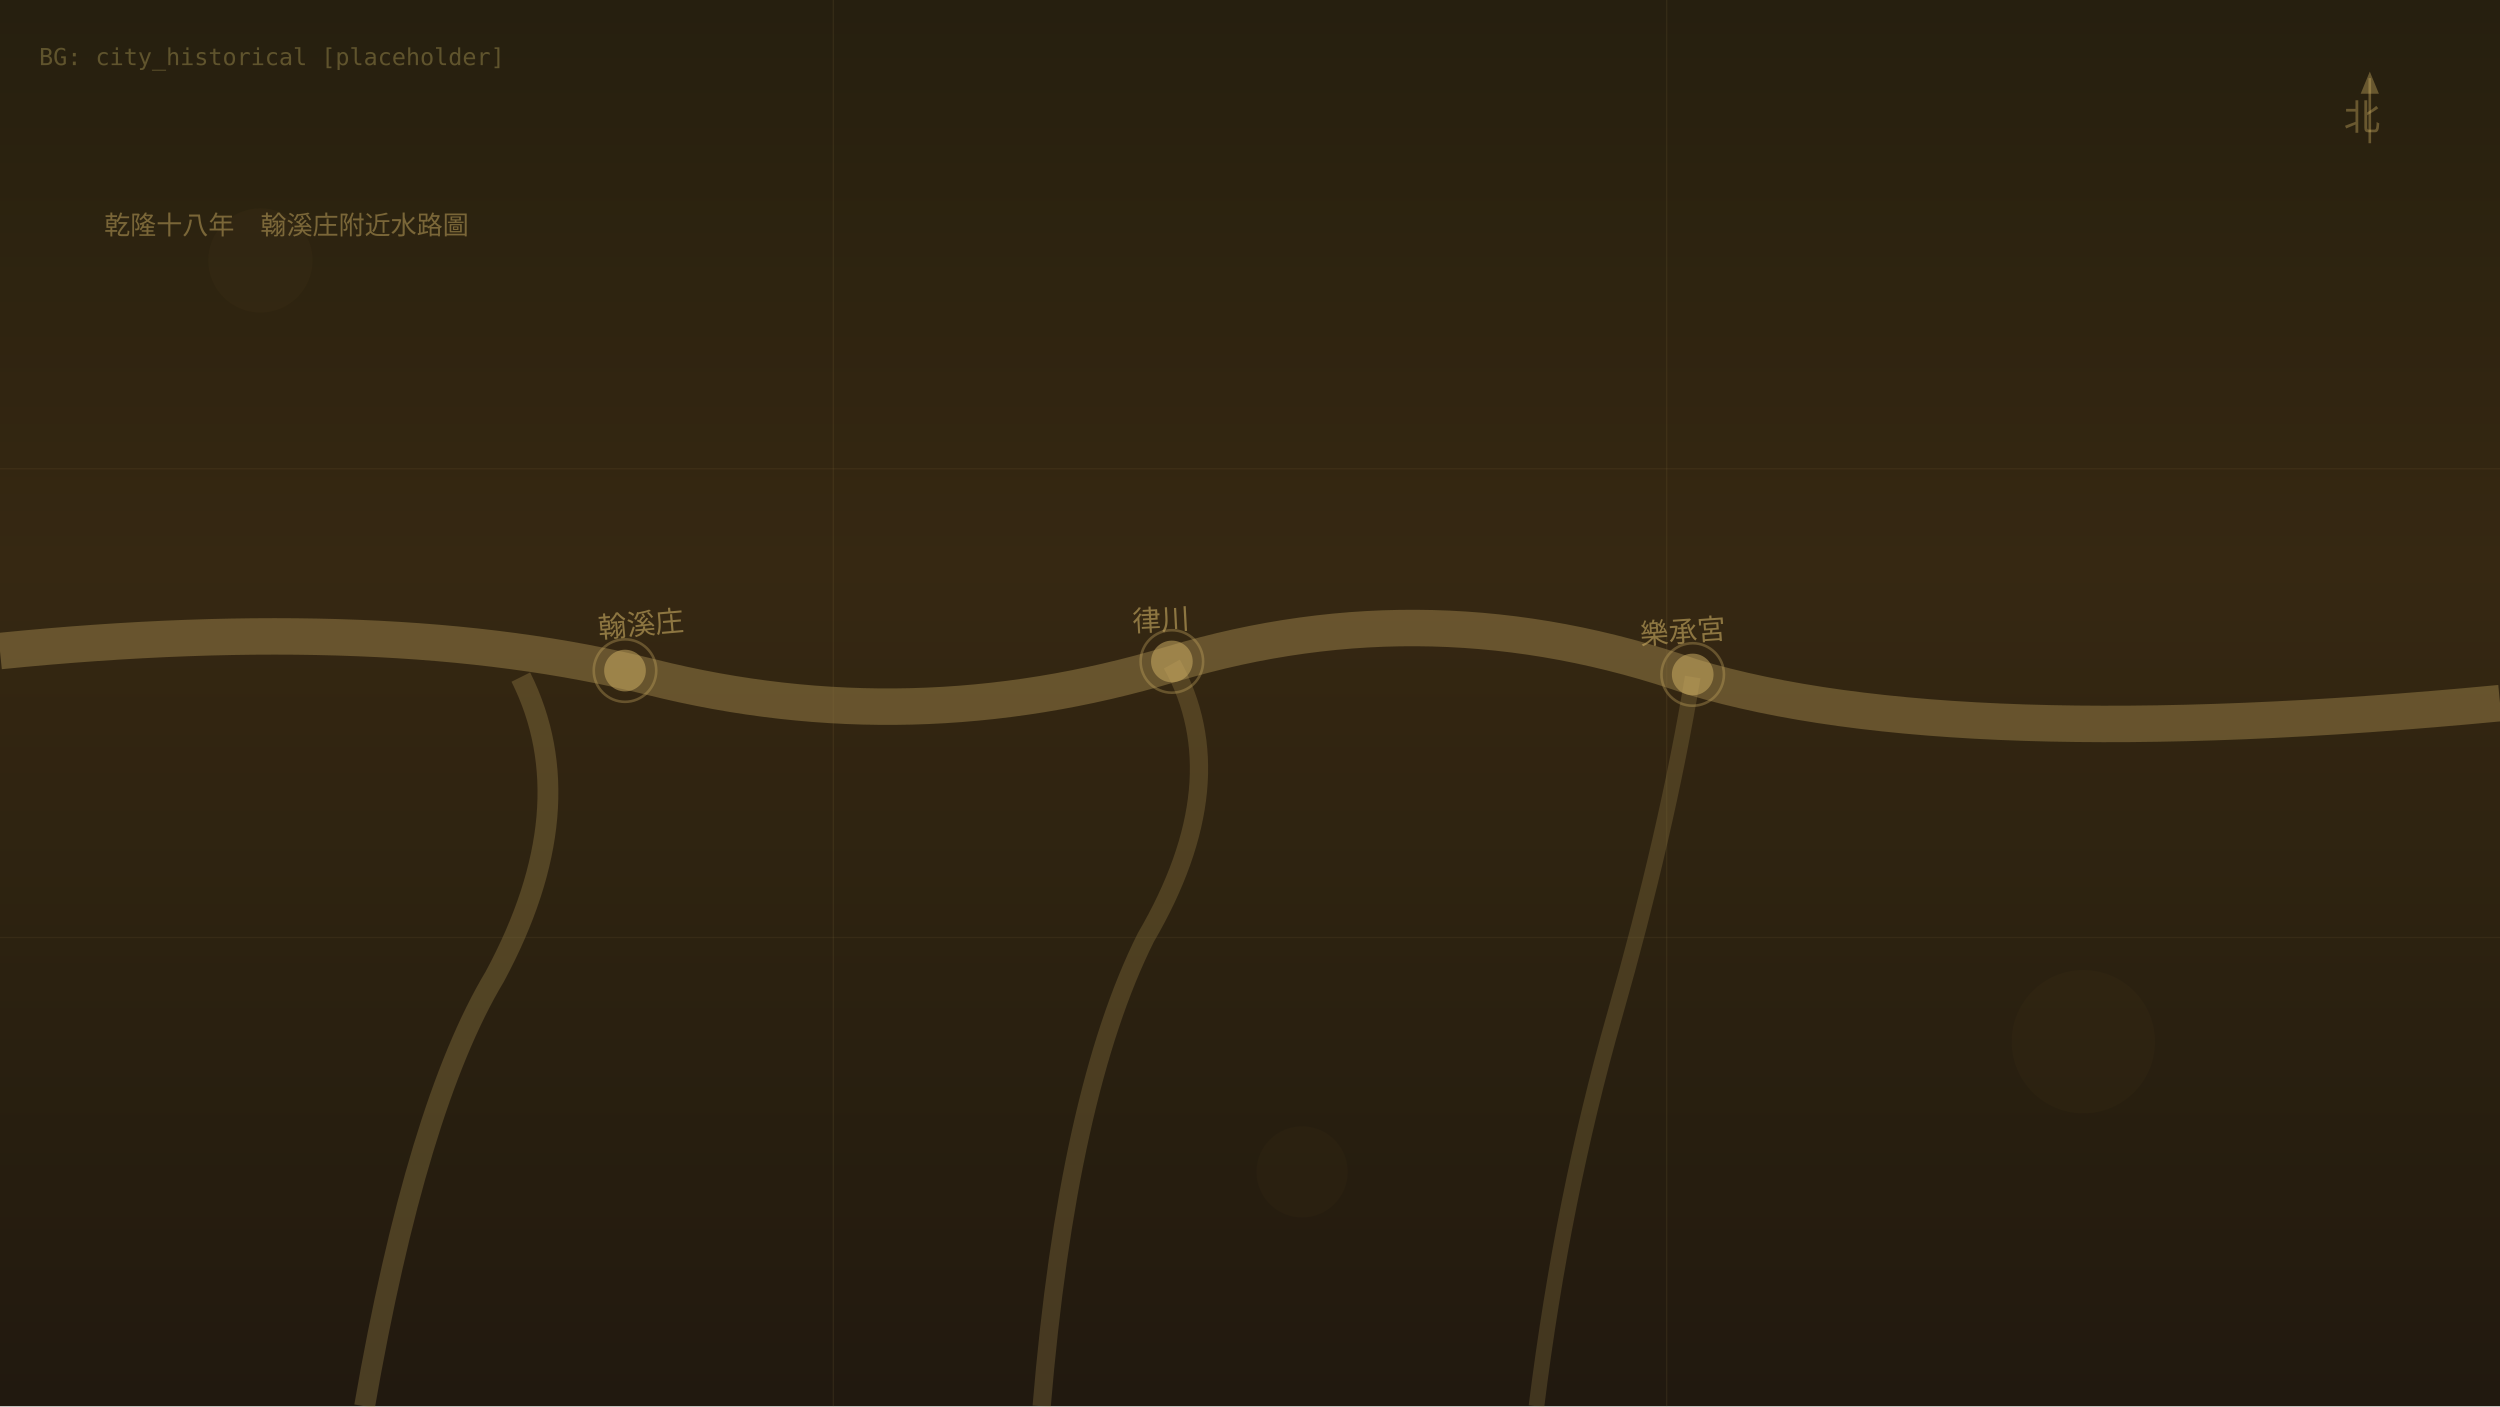
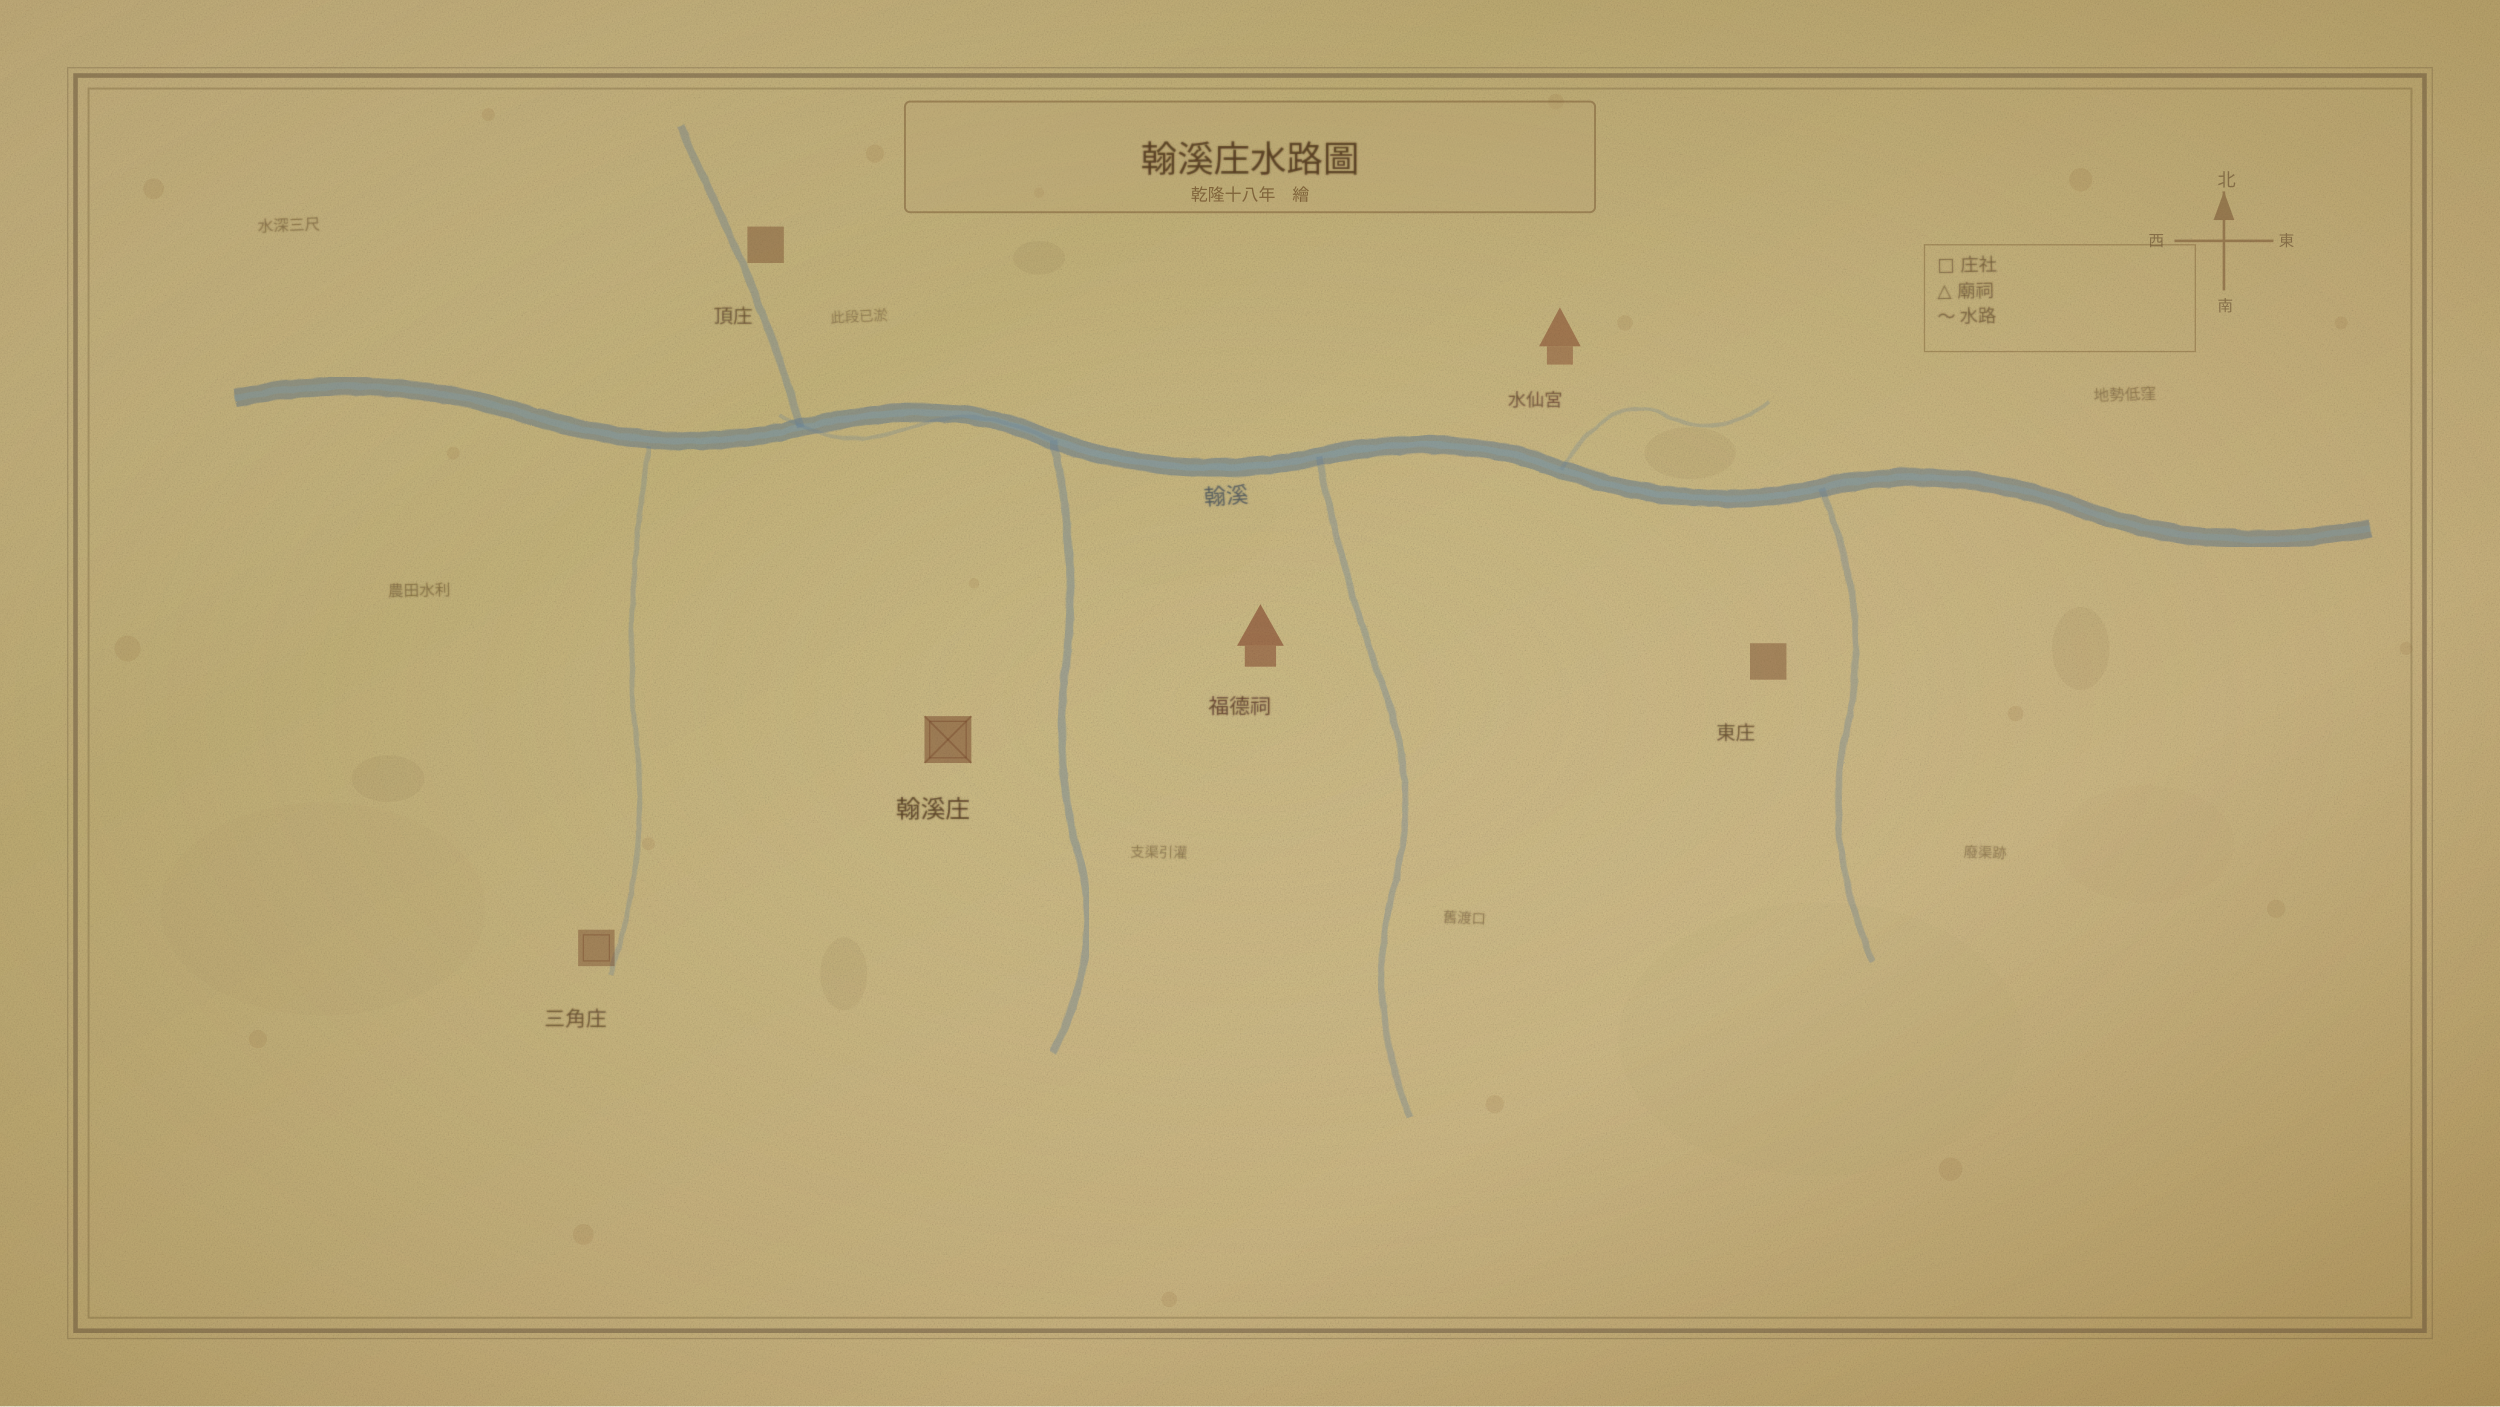
<svg xmlns="http://www.w3.org/2000/svg" viewBox="0 0 1920 1080" width="1920" height="1080">
  <defs>
-     <linearGradient id="aged_bg" x1="0" y1="0" x2="0" y2="1">
-       <stop offset="0%" stop-color="#1a1408" />
-       <stop offset="40%" stop-color="#2a1e0c" />
-       <stop offset="100%" stop-color="#140e08" />
+     <linearGradient id="paper" x1="0" y1="0" x2="1" y2="1">
+       <stop offset="0%" stop-color="#d8c89a" />
+       <stop offset="30%" stop-color="#c8b880" />
+       <stop offset="70%" stop-color="#d2be8c" />
+       <stop offset="100%" stop-color="#c0a870" />
    </linearGradient>
+     <radialGradient id="paper_edge" cx="50%" cy="50%" r="70%">
+       <stop offset="0%" stop-color="#c8b880" stop-opacity="0.0" />
+       <stop offset="100%" stop-color="#7a5820" stop-opacity="0.28" />
+     </radialGradient>
+     <filter id="paper_tx" x="-5%" y="-5%" width="110%" height="110%">
+       <feTurbulence type="fractalNoise" baseFrequency="0.85" numOctaves="4" result="noise" />
+       <feColorMatrix type="saturate" values="0.15" in="noise" result="gray" />
+       <feBlend in="SourceGraphic" in2="gray" mode="multiply" />
+     </filter>
+     <filter id="brush" x="-5%" y="-5%" width="110%" height="110%">
+       <feTurbulence type="turbulence" baseFrequency="0.04" numOctaves="2" result="noise" />
+       <feDisplacementMap in="SourceGraphic" in2="noise" scale="2.5" xChannelSelector="R" yChannelSelector="G" />
+     </filter>
+     <filter id="ink_b">
+       <feGaussianBlur stdDeviation="0.9" />
+     </filter>
  </defs>
-   <rect width="1920" height="1080" fill="url(#aged_bg)" />
-   <rect width="1920" height="1080" fill="#e8c870" opacity="0.06" />
-   <path d="M 0,500 Q 300,470 500,520 Q 700,570 900,510 Q 1100,450 1300,520 Q 1500,580 1920,540" fill="none" stroke="#c8aa60" stroke-width="28" opacity="0.35" />
-   <path d="M 400,520 Q 450,620 380,750 Q 320,850 280,1080" fill="none" stroke="#c8aa60" stroke-width="16" opacity="0.25" />
-   <path d="M 900,510 Q 950,600 880,720 Q 820,840 800,1080" fill="none" stroke="#c8aa60" stroke-width="14" opacity="0.22" />
-   <path d="M 1300,520 Q 1280,640 1240,780 Q 1200,920 1180,1080" fill="none" stroke="#c8aa60" stroke-width="12" opacity="0.20" />
-   <circle cx="480" cy="515" r="16" fill="#c8aa60" opacity="0.55" />
-   <circle cx="480" cy="515" r="24" fill="none" stroke="#c8aa60" stroke-width="2" opacity="0.35" />
-   <circle cx="900" cy="508" r="16" fill="#c8aa60" opacity="0.55" />
-   <circle cx="900" cy="508" r="24" fill="none" stroke="#c8aa60" stroke-width="2" opacity="0.35" />
-   <circle cx="1300" cy="518" r="16" fill="#c8aa60" opacity="0.55" />
-   <circle cx="1300" cy="518" r="24" fill="none" stroke="#c8aa60" stroke-width="2" opacity="0.35" />
-   <text x="460" y="490" font-family="serif" font-size="22" fill="#c8aa60" opacity="0.6" transform="rotate(-5,460,490)">翰溪庄</text>
-   <text x="870" y="485" font-family="serif" font-size="22" fill="#c8aa60" opacity="0.6" transform="rotate(-3,870,485)">律川</text>
-   <text x="1260" y="495" font-family="serif" font-size="22" fill="#c8aa60" opacity="0.6" transform="rotate(-4,1260,495)">樂承宮</text>
-   <text x="1800" y="100" font-family="serif" font-size="28" fill="#c8aa60" opacity="0.4">北</text>
-   <line x1="1820" y1="60" x2="1820" y2="110" stroke="#c8aa60" stroke-width="2" opacity="0.4" />
-   <polygon points="1820,55 1813,72 1827,72" fill="#c8aa60" opacity="0.4" />
-   <line x1="640" y1="0" x2="640" y2="1080" stroke="#8a7040" stroke-width="1" opacity="0.15" />
-   <line x1="1280" y1="0" x2="1280" y2="1080" stroke="#8a7040" stroke-width="1" opacity="0.15" />
-   <line x1="0" y1="360" x2="1920" y2="360" stroke="#8a7040" stroke-width="1" opacity="0.12" />
-   <line x1="0" y1="720" x2="1920" y2="720" stroke="#8a7040" stroke-width="1" opacity="0.12" />
-   <circle cx="200" cy="200" r="40" fill="#6a5020" opacity="0.08" />
-   <circle cx="1600" cy="800" r="55" fill="#6a5020" opacity="0.07" />
-   <circle cx="1000" cy="900" r="35" fill="#6a5020" opacity="0.06" />
-   <text x="80" y="180" font-family="serif" font-size="20" fill="#c8aa60" opacity="0.5">乾隆十八年　翰溪庄附近水路圖</text>
-   <text x="30" y="50" font-family="monospace" font-size="18" fill="rgba(200,180,100,0.35)">BG: city_historical [placeholder]</text>
+   <rect width="1920" height="1080" fill="url(#paper)" />
+   <rect width="1920" height="1080" fill="url(#paper)" filter="url(#paper_tx)" opacity="0.35" />
+   <rect x="58" y="58" width="1804" height="964" fill="none" stroke="#605040" stroke-width="3.5" opacity="0.55" />
+   <rect x="68" y="68" width="1784" height="944" fill="none" stroke="#706040" stroke-width="1.5" opacity="0.38" />
+   <rect x="52" y="52" width="1816" height="976" fill="none" stroke="#504030" stroke-width="1" opacity="0.28" />
+   <g fill="#8a6030" opacity="0.14">
+     <circle cx="118" cy="145" r="8" />
+     <circle cx="375" cy="88" r="5" />
+     <circle cx="672" cy="118" r="7" />
+     <circle cx="1195" cy="78" r="6" />
+     <circle cx="1598" cy="138" r="9" />
+     <circle cx="1798" cy="248" r="5" />
+     <circle cx="98" cy="498" r="10" />
+     <circle cx="198" cy="798" r="7" />
+     <circle cx="448" cy="948" r="8" />
+     <circle cx="898" cy="998" r="6" />
+     <circle cx="1498" cy="898" r="9" />
+     <circle cx="1748" cy="698" r="7" />
+     <circle cx="1848" cy="498" r="5" />
+     <circle cx="348" cy="348" r="5" />
+     <circle cx="1248" cy="248" r="6" />
+     <circle cx="798" cy="148" r="4" />
+     <circle cx="1548" cy="548" r="6" />
+     <circle cx="498" cy="648" r="5" />
+     <circle cx="1148" cy="848" r="7" />
+     <circle cx="748" cy="448" r="4" />
+   </g>
+   <g fill="#604020" opacity="0.07">
+     <ellipse cx="298" cy="598" rx="28" ry="18" />
+     <ellipse cx="1598" cy="498" rx="22" ry="32" />
+     <ellipse cx="798" cy="198" rx="20" ry="13" />
+     <ellipse cx="1298" cy="348" rx="35" ry="20" />
+     <ellipse cx="648" cy="748" rx="18" ry="28" />
+   </g>
+   <ellipse cx="1398" cy="798" rx="155" ry="105" fill="#b0a070" opacity="0.10" />
+   <ellipse cx="248" cy="698" rx="125" ry="82" fill="#a89060" opacity="0.08" />
+   <ellipse cx="898" cy="398" rx="82" ry="52" fill="#b8a870" opacity="0.07" />
+   <ellipse cx="1648" cy="648" rx="68" ry="45" fill="#a89060" opacity="0.06" />
+   <path d="M 180,305 Q 295,282 405,318 Q 510,352 615,328 Q 730,300 808,338 Q 912,372 1012,350 Q 1118,328 1198,360 Q 1298,396 1398,374 Q 1498,352 1598,390 Q 1698,428 1820,405" stroke="#4a6a90" stroke-width="14" fill="none" opacity="0.48" filter="url(#brush)" />
+   <path d="M 180,305 Q 295,282 405,318 Q 510,352 615,328 Q 730,300 808,338 Q 912,372 1012,350 Q 1118,328 1198,360 Q 1298,396 1398,374 Q 1498,352 1598,390 Q 1698,428 1820,405" stroke="#7aaac8" stroke-width="5" fill="none" opacity="0.28" filter="url(#brush)" />
+   <text x="925" y="388" font-family="serif" font-size="17" fill="#2a3a52" opacity="0.78" transform="rotate(-4,925,388)" filter="url(#ink_b)">翰溪</text>
+   <path d="M 615,328 Q 592,255 568,198 Q 545,148 522,96" stroke="#5a7a9a" stroke-width="6" fill="none" opacity="0.38" filter="url(#brush)" />
+   <path d="M 808,338 Q 828,428 818,508 Q 808,588 828,658 Q 848,728 808,808" stroke="#5a7a9a" stroke-width="6" fill="none" opacity="0.38" filter="url(#brush)" />
+   <path d="M 1012,350 Q 1032,448 1062,528 Q 1092,608 1068,688 Q 1048,768 1082,858" stroke="#5a7a9a" stroke-width="5" fill="none" opacity="0.33" filter="url(#brush)" />
+   <path d="M 1398,374 Q 1438,468 1418,558 Q 1398,648 1438,738" stroke="#5a7a9a" stroke-width="5" fill="none" opacity="0.33" filter="url(#brush)" />
+   <path d="M 498,342 Q 478,458 488,568 Q 498,658 468,748" stroke="#5a7a9a" stroke-width="4" fill="none" opacity="0.28" filter="url(#brush)" />
+   <path d="M 808,338 Q 748,308 698,328 Q 648,348 598,318" stroke="#5a7a9a" stroke-width="3" fill="none" opacity="0.25" filter="url(#brush)" />
+   <path d="M 1198,360 Q 1238,298 1278,318 Q 1318,338 1358,308" stroke="#5a7a9a" stroke-width="3" fill="none" opacity="0.25" filter="url(#brush)" />
+   <g transform="translate(728,568)">
+     <rect x="-18" y="-18" width="36" height="36" fill="#6a3820" opacity="0.48" />
+     <line x1="-18" y1="-18" x2="18" y2="18" stroke="#6a3820" stroke-width="1.5" opacity="0.35" />
+     <line x1="18" y1="-18" x2="-18" y2="18" stroke="#6a3820" stroke-width="1.5" opacity="0.35" />
+     <rect x="-14" y="-14" width="28" height="28" fill="none" stroke="#6a3820" stroke-width="1" opacity="0.38" />
+   </g>
+   <text x="688" y="628" font-family="serif" font-size="19" fill="#3a2010" opacity="0.82" filter="url(#ink_b)">翰溪庄</text>
+   <g transform="translate(968,488)">
+     <path d="M 0,-24 L -18,8 L 18,8 Z" fill="#6a2010" opacity="0.48" />
+     <rect x="-12" y="8" width="24" height="16" fill="#6a2010" opacity="0.42" />
+   </g>
+   <text x="928" y="548" font-family="serif" font-size="16" fill="#3a1808" opacity="0.72" filter="url(#ink_b)">福德祠</text>
+   <g transform="translate(458,728)">
+     <rect x="-14" y="-14" width="28" height="28" fill="#6a3820" opacity="0.42" />
+     <rect x="-10" y="-10" width="20" height="20" fill="none" stroke="#6a3820" stroke-width="1" opacity="0.38" />
+   </g>
+   <text x="418" y="788" font-family="serif" font-size="16" fill="#3a2010" opacity="0.72" filter="url(#ink_b)">三角庄</text>
+   <g transform="translate(588,188)">
+     <rect x="-14" y="-14" width="28" height="28" fill="#6a3820" opacity="0.42" />
+   </g>
+   <text x="548" y="248" font-family="serif" font-size="15" fill="#3a2010" opacity="0.72" filter="url(#ink_b)">頂庄</text>
+   <g transform="translate(1358,508)">
+     <rect x="-14" y="-14" width="28" height="28" fill="#6a3820" opacity="0.42" />
+   </g>
+   <text x="1318" y="568" font-family="serif" font-size="15" fill="#3a2010" opacity="0.72" filter="url(#ink_b)">東庄</text>
+   <g transform="translate(1198,258)">
+     <path d="M 0,-22 L -16,8 L 16,8 Z" fill="#6a2010" opacity="0.45" />
+     <rect x="-10" y="8" width="20" height="14" fill="#6a2010" opacity="0.38" />
+   </g>
+   <text x="1158" y="312" font-family="serif" font-size="14" fill="#3a1808" opacity="0.68" filter="url(#ink_b)">水仙宮</text>
+   <g transform="translate(1708,185)" opacity="0.48">
+     <line x1="0" y1="-38" x2="0" y2="38" stroke="#603820" stroke-width="2" />
+     <line x1="-38" y1="0" x2="38" y2="0" stroke="#603820" stroke-width="2" />
+     <polygon points="0,-38 -8,-16 8,-16" fill="#603820" />
+     <text x="-5" y="-42" font-family="serif" font-size="14" fill="#3a2010">北</text>
+     <text x="-5" y="54" font-family="serif" font-size="12" fill="#3a2010">南</text>
+     <text x="42" y="4" font-family="serif" font-size="12" fill="#3a2010">東</text>
+     <text x="-58" y="4" font-family="serif" font-size="12" fill="#3a2010">西</text>
+   </g>
+   <rect x="695" y="78" width="530" height="85" fill="#c0aa7a" opacity="0.28" rx="4" />
+   <rect x="695" y="78" width="530" height="85" fill="none" stroke="#6a4a28" stroke-width="1.5" opacity="0.48" rx="4" />
+   <text x="960" y="132" font-family="serif" font-size="28" fill="#3a2010" opacity="0.88" text-anchor="middle" filter="url(#ink_b)">翰溪庄水路圖</text>
+   <text x="960" y="154" font-family="serif" font-size="13" fill="#5a3818" opacity="0.68" text-anchor="middle">乾隆十八年　繪</text>
+   <text x="198" y="178" font-family="serif" font-size="12" fill="#4a3018" opacity="0.58" transform="rotate(-2,198,178)" filter="url(#ink_b)">水深三尺</text>
+   <text x="1108" y="708" font-family="serif" font-size="11" fill="#4a3018" opacity="0.52" transform="rotate(3,1108,708)" filter="url(#ink_b)">舊渡口</text>
+   <text x="298" y="458" font-family="serif" font-size="12" fill="#4a3018" opacity="0.58" transform="rotate(-1,298,458)" filter="url(#ink_b)">農田水利</text>
+   <text x="1508" y="658" font-family="serif" font-size="11" fill="#4a3018" opacity="0.52" transform="rotate(2,1508,658)" filter="url(#ink_b)">廢渠跡</text>
+   <text x="638" cy="248" y="248" font-family="serif" font-size="11" fill="#4a3018" opacity="0.50" transform="rotate(-3,638,248)" filter="url(#ink_b)">此段已淤</text>
+   <text x="868" y="658" font-family="serif" font-size="11" fill="#4a3018" opacity="0.50" transform="rotate(1,868,658)" filter="url(#ink_b)">支渠引灌</text>
+   <text x="1608" y="308" font-family="serif" font-size="12" fill="#4a3018" opacity="0.52" transform="rotate(-2,1608,308)" filter="url(#ink_b)">地勢低窪</text>
+   <rect x="1478" y="188" width="208" height="82" fill="none" stroke="#5a3818" stroke-width="1" opacity="0.35" />
+   <text x="1488" y="208" font-family="serif" font-size="14" fill="#3a2010" opacity="0.62" transform="rotate(-1,1488,208)" filter="url(#ink_b)">□ 庄社</text>
+   <text x="1488" y="228" font-family="serif" font-size="14" fill="#3a2010" opacity="0.62" transform="rotate(-1,1488,228)" filter="url(#ink_b)">△ 廟祠</text>
+   <text x="1488" y="248" font-family="serif" font-size="14" fill="#3a2010" opacity="0.62" transform="rotate(-1,1488,248)" filter="url(#ink_b)">～ 水路</text>
+   <rect width="1920" height="1080" fill="url(#paper_edge)" />
</svg>
